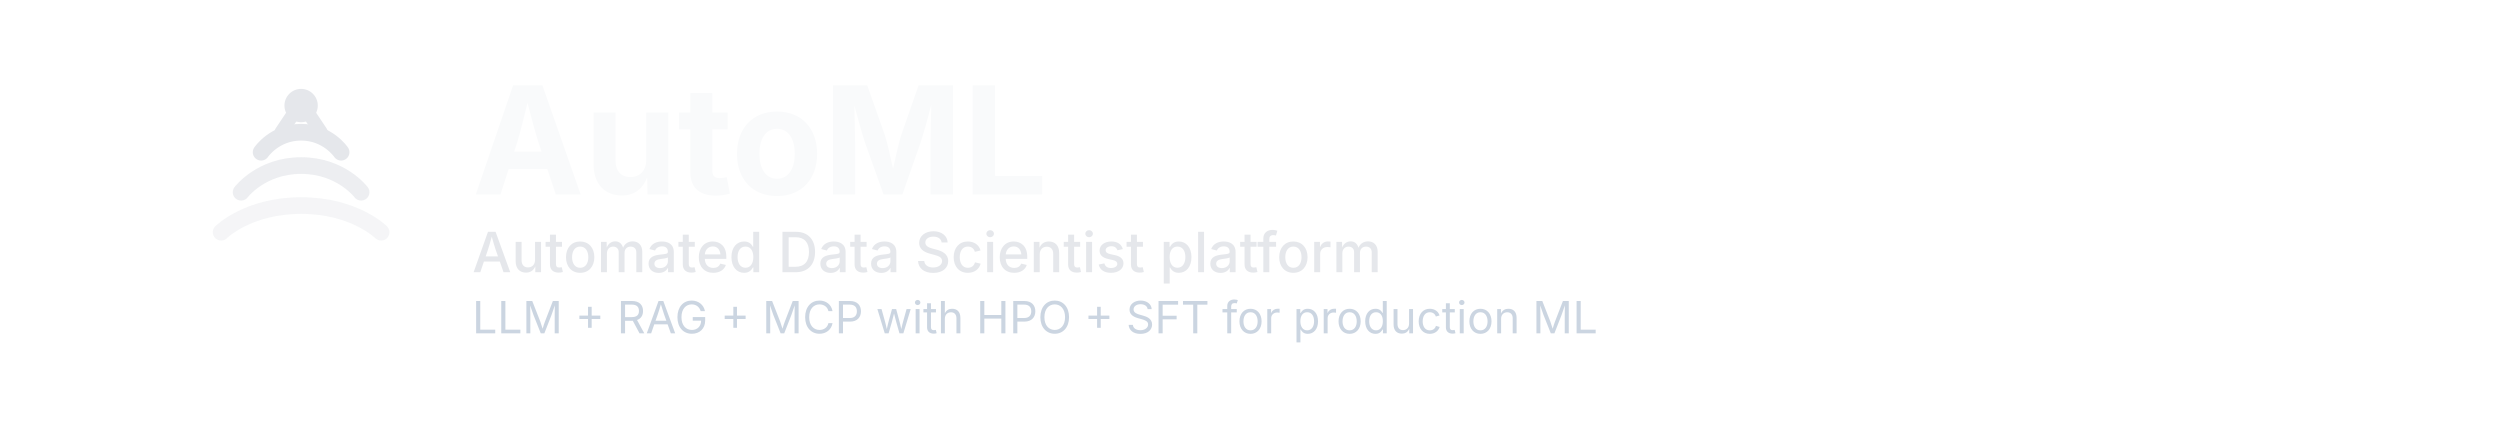
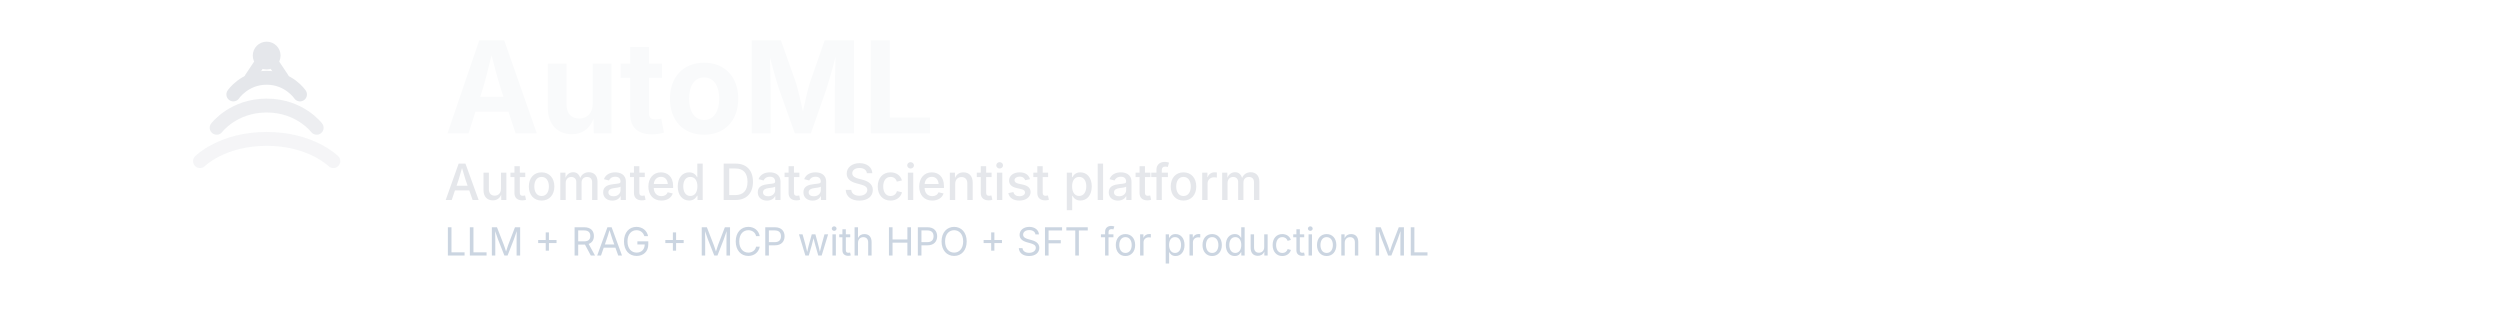
- <svg xmlns="http://www.w3.org/2000/svg" viewBox="0 0 900 160" role="img" aria-label="AutoML">
-   <g transform="translate(70 26) scale(2.4)" fill="none" stroke="#e5e7eb">
+ <svg xmlns="http://www.w3.org/2000/svg" viewBox="0 0 900 120" role="img" aria-label="AutoML">
+   <g transform="translate(64 10) scale(2)" fill="none" stroke="#e5e7eb">
    <path d="M4 24C4 24 8 20 16 20C24 20 28 24 28 24" stroke-width="2.5" stroke-linecap="round" opacity="0.4" />
    <path d="M7 18C7 18 10 14 16 14C22 14 25 18 25 18" stroke-width="2.5" stroke-linecap="round" opacity="0.7" />
    <path d="M10 12C10 12 12 9 16 9C20 9 22 12 22 12" stroke-width="2.5" stroke-linecap="round" />
    <circle cx="16" cy="5" r="2.5" fill="#e5e7eb" stroke="none" />
    <path d="M13 9L15 6" stroke-width="2" stroke-linecap="round" />
    <path d="M19 9L17 6" stroke-width="2" stroke-linecap="round" />
  </g>
  <style>
-     .title { font: 700 54px "Space Grotesk", "IBM Plex Sans", "Inter", system-ui, -apple-system, "Segoe UI", sans-serif; }
-     .tagline { font: 500 20px "Space Grotesk", "IBM Plex Sans", "Inter", system-ui, -apple-system, "Segoe UI", sans-serif; }
-     .subline { font: 400 16px "Space Grotesk", "IBM Plex Sans", "Inter", system-ui, -apple-system, "Segoe UI", sans-serif; }
+     .title { font: 700 46px "Space Grotesk", "IBM Plex Sans", "Inter", system-ui, -apple-system, "Segoe UI", sans-serif; }
+     .tagline { font: 500 18px "Space Grotesk", "IBM Plex Sans", "Inter", system-ui, -apple-system, "Segoe UI", sans-serif; }
+     .subline { font: 400 14px "Space Grotesk", "IBM Plex Sans", "Inter", system-ui, -apple-system, "Segoe UI", sans-serif; }
  </style>
-   <text x="170" y="70" class="title" fill="#f9fafb">AutoML</text>
-   <text x="170" y="98" class="tagline" fill="#e5e7eb">Automated Data Scientist platform</text>
-   <text x="170" y="120" class="subline" fill="#cbd5e1">LLM + RAG + MCP with HPO + SFT for production ML</text>
+   <text x="160" y="48" class="title" fill="#f9fafb">AutoML</text>
+   <text x="160" y="72" class="tagline" fill="#e5e7eb">Automated Data Scientist platform</text>
+   <text x="160" y="92" class="subline" fill="#cbd5e1">LLM + RAG + MCP with HPO + SFT for production ML</text>
</svg>
